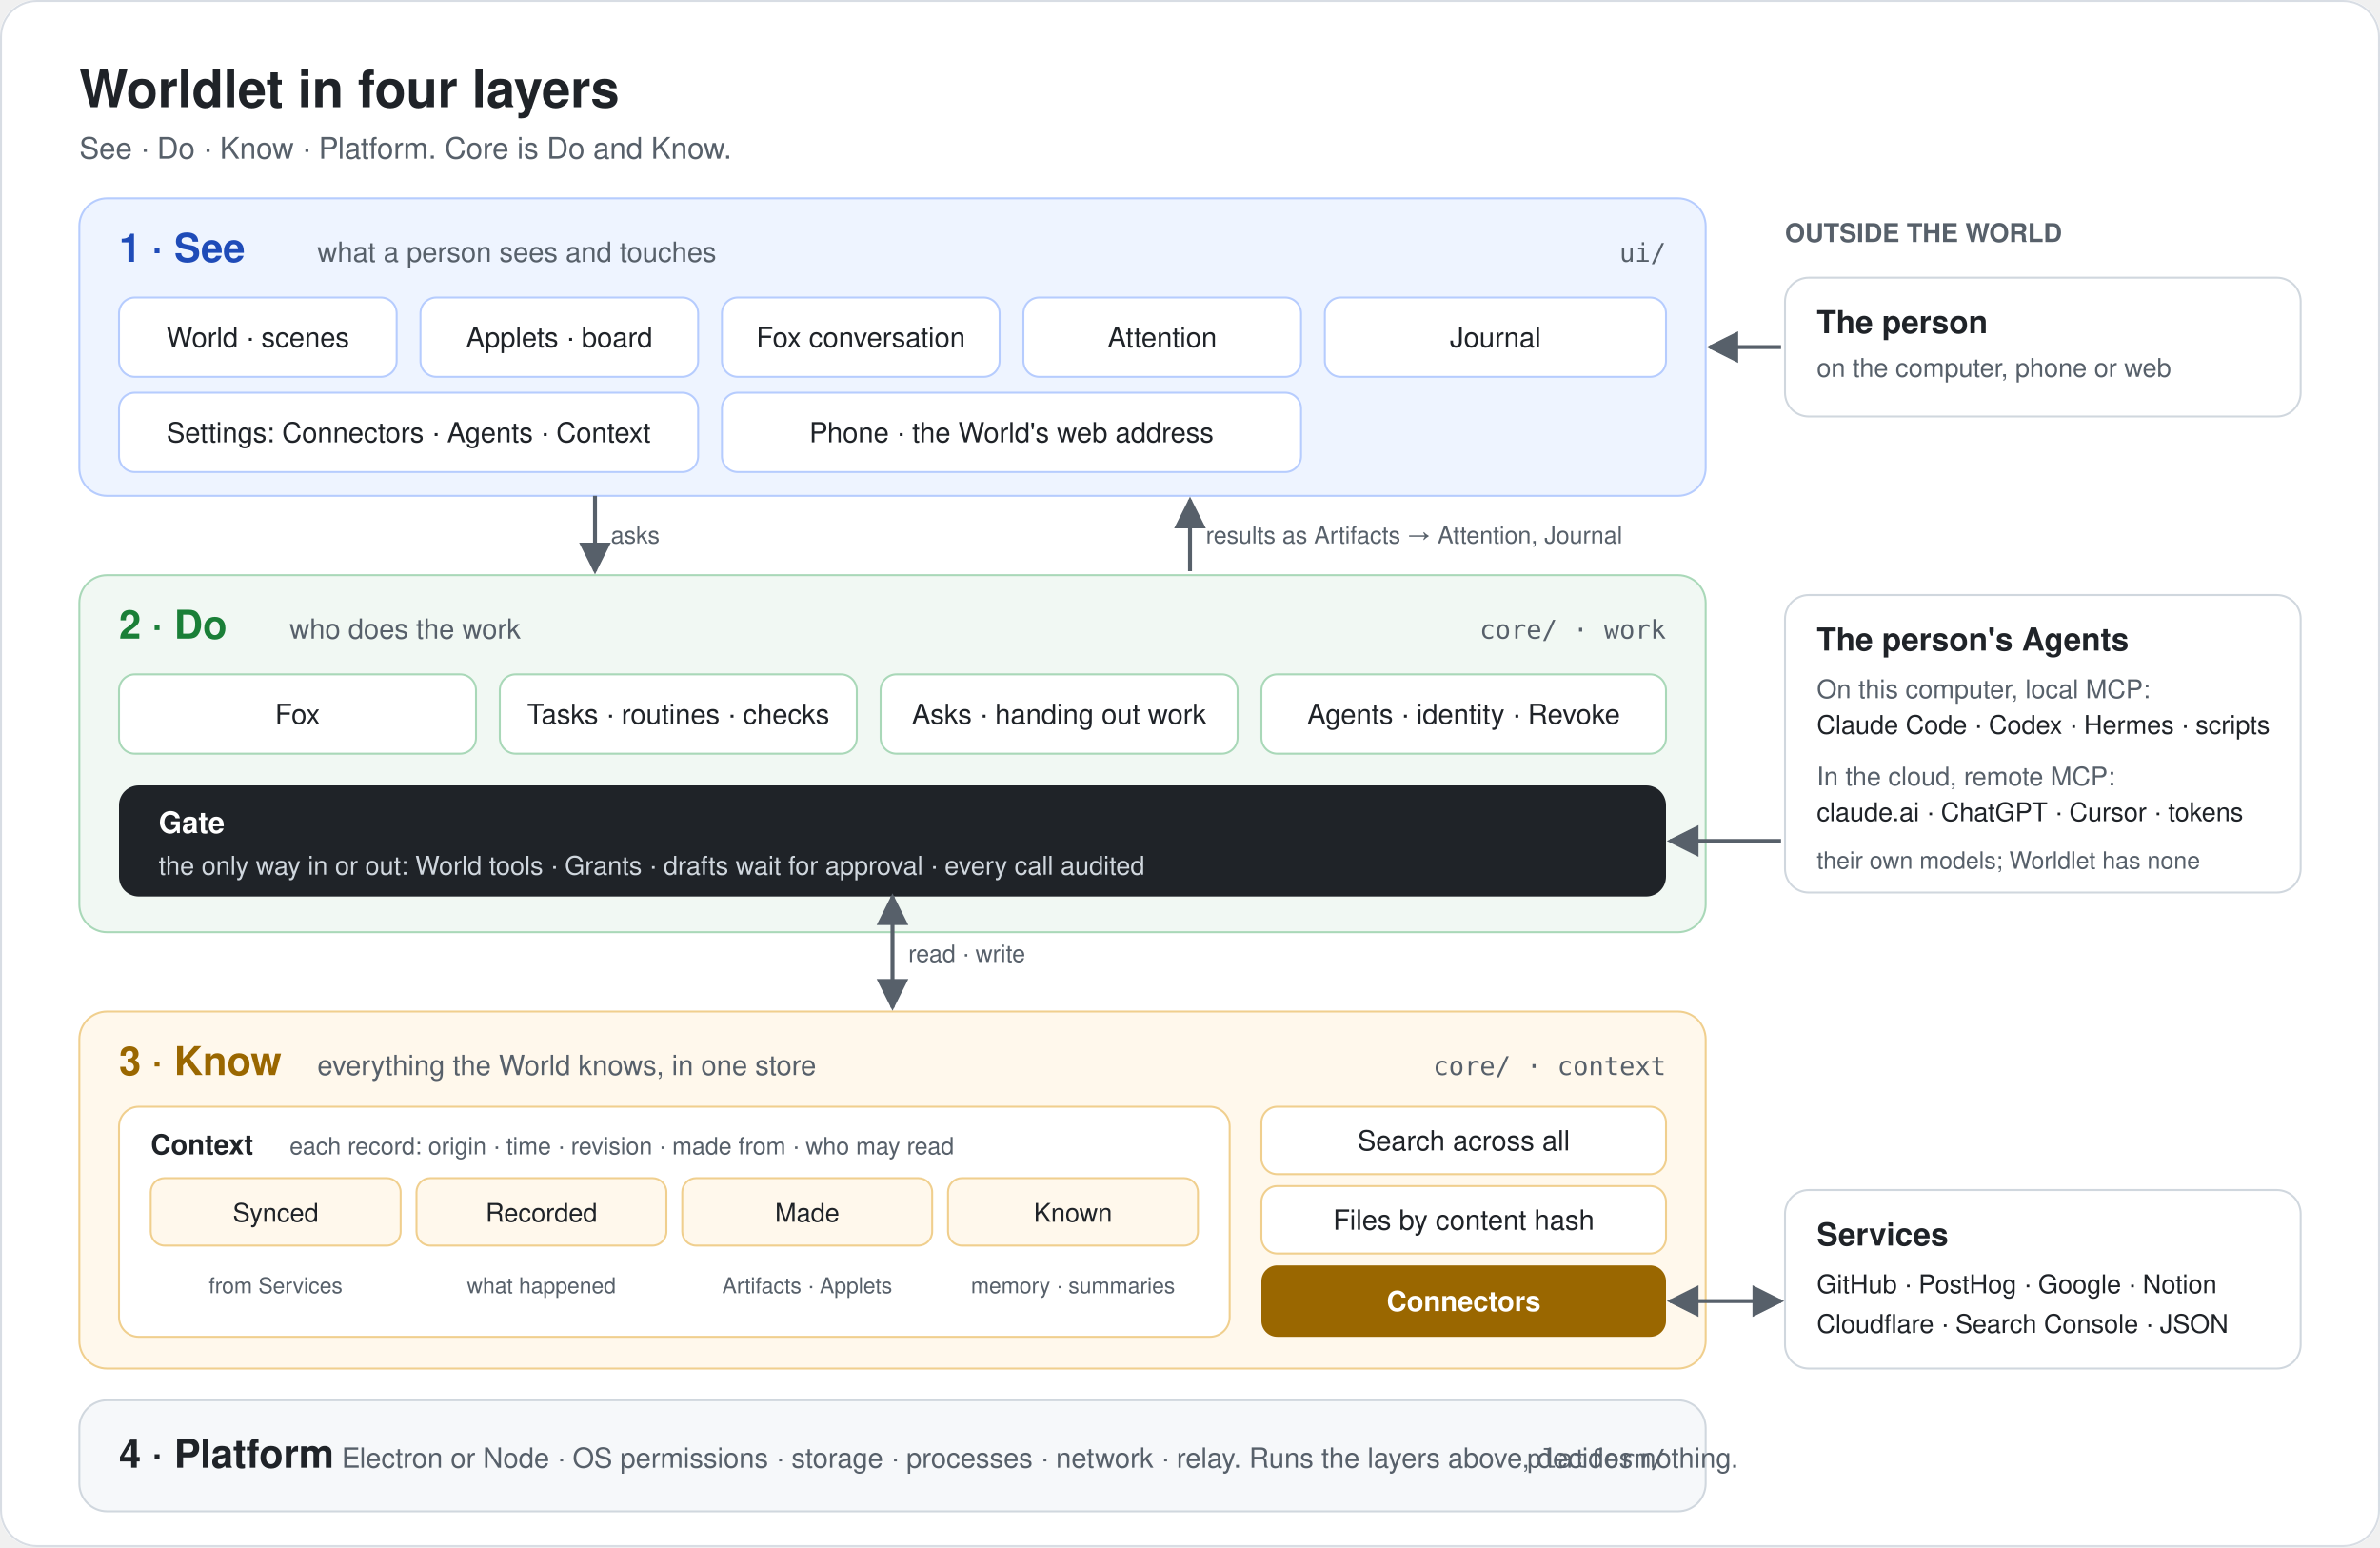
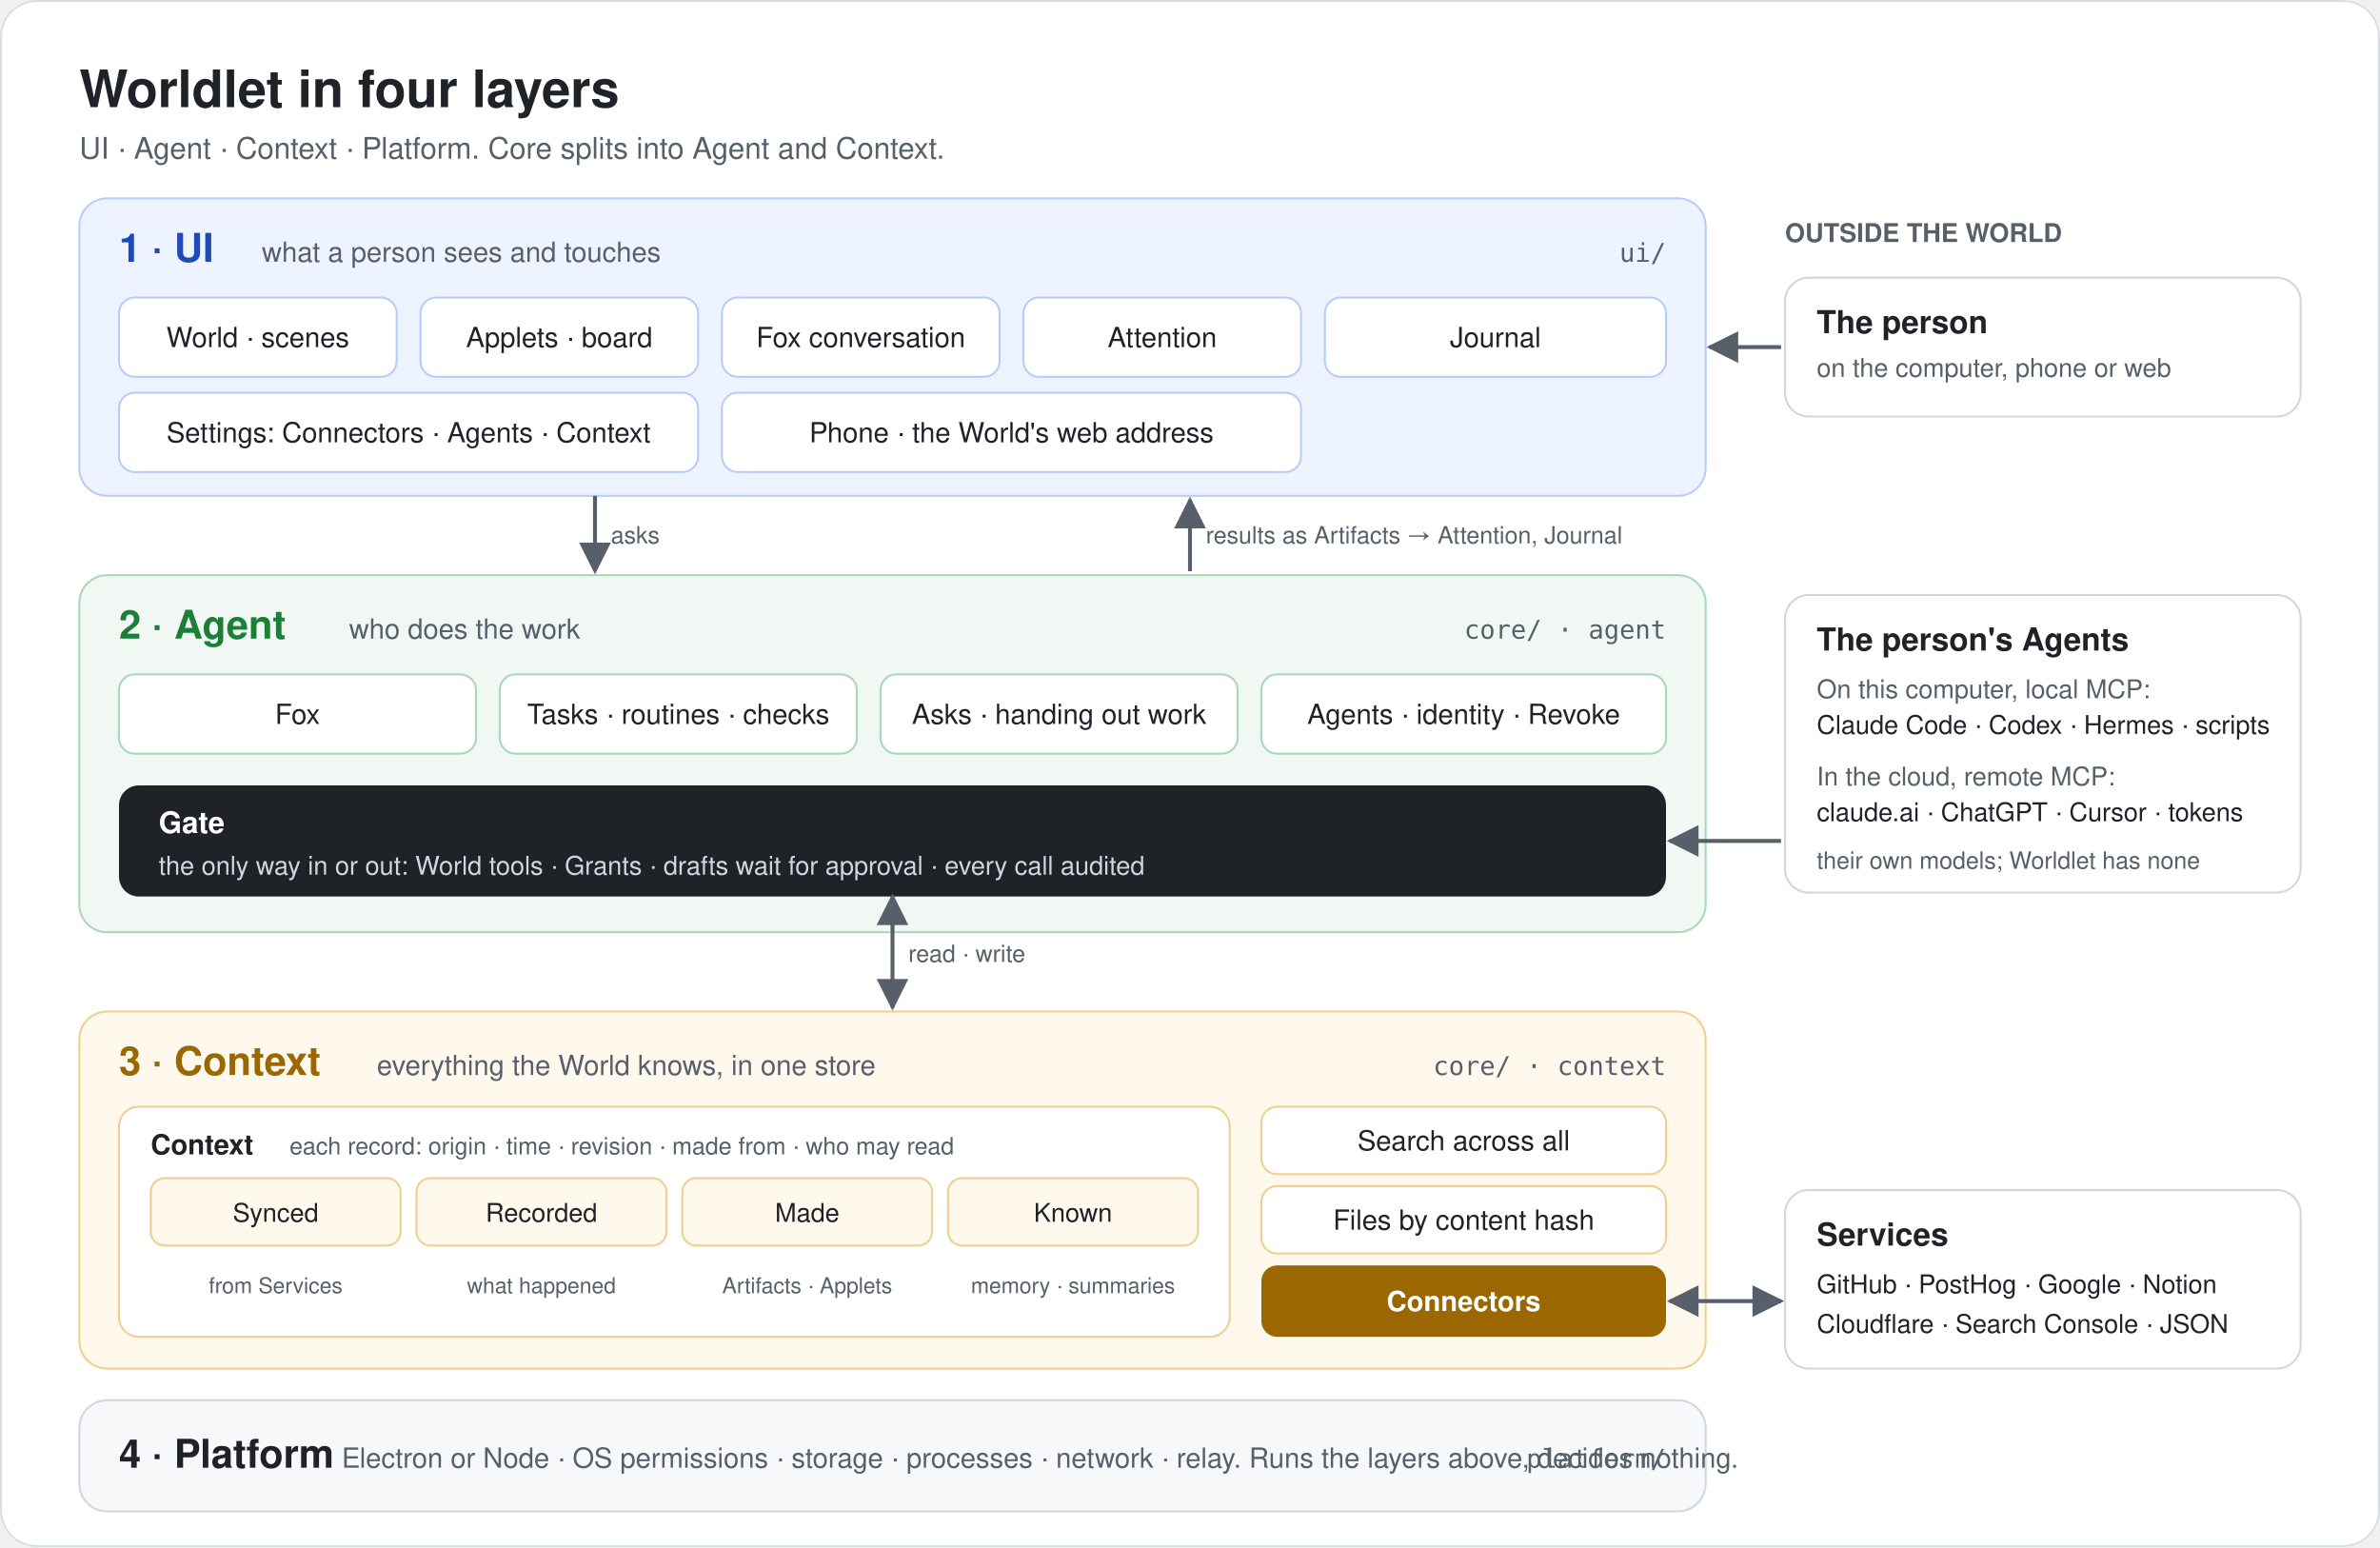
<svg xmlns="http://www.w3.org/2000/svg" width="1200" height="780" viewBox="0 0 1200 780" font-family="-apple-system, 'Segoe UI', Helvetica, Arial, sans-serif">
  <defs>
    <marker id="ar" viewBox="0 0 10 10" refX="9" refY="5" markerWidth="8" markerHeight="8" orient="auto-start-reverse">
      <path d="M0 0L10 5L0 10z" fill="#57606A" />
    </marker>
  </defs>
  <rect width="1200" height="780" rx="18" fill="#FFFFFF" />
  <rect x="0.5" y="0.5" width="1199" height="779" rx="18" fill="none" stroke="#D8DDE4" />
  <text x="40" y="54" font-size="26" font-weight="700" fill="#1F2328">Worldlet in four layers</text>
-   <text x="40" y="80" font-size="15" fill="#57606A">See · Do · Know · Platform. Core is Do and Know.</text>
+   <text x="40" y="80" font-size="15" fill="#57606A">UI · Agent · Context · Platform. Core splits into Agent and Context.</text>
  <rect x="40" y="100" width="820" height="150" rx="14" fill="#EEF4FF" stroke="#B6CCFE" />
-   <text x="60" y="132" font-size="20" font-weight="800" fill="#1F4BB8">1 · See</text>
-   <text x="160" y="132" font-size="14" fill="#57606A">what a person sees and touches</text>
+   <text x="60" y="132" font-size="20" font-weight="800" fill="#1F4BB8">1 · UI</text>
+   <text x="132" y="132" font-size="14" fill="#57606A">what a person sees and touches</text>
  <g font-size="14" fill="#1F2328" text-anchor="middle">
    <rect x="60" y="150" width="140" height="40" rx="8" fill="#FFFFFF" stroke="#B6CCFE" />
    <text x="130" y="175">World · scenes</text>
    <rect x="212" y="150" width="140" height="40" rx="8" fill="#FFFFFF" stroke="#B6CCFE" />
    <text x="282" y="175">Applets · board</text>
    <rect x="364" y="150" width="140" height="40" rx="8" fill="#FFFFFF" stroke="#B6CCFE" />
    <text x="434" y="175">Fox conversation</text>
    <rect x="516" y="150" width="140" height="40" rx="8" fill="#FFFFFF" stroke="#B6CCFE" />
    <text x="586" y="175">Attention</text>
    <rect x="668" y="150" width="172" height="40" rx="8" fill="#FFFFFF" stroke="#B6CCFE" />
    <text x="754" y="175">Journal</text>
    <rect x="60" y="198" width="292" height="40" rx="8" fill="#FFFFFF" stroke="#B6CCFE" />
    <text x="206" y="223">Settings: Connectors · Agents · Context</text>
    <rect x="364" y="198" width="292" height="40" rx="8" fill="#FFFFFF" stroke="#B6CCFE" />
    <text x="510" y="223">Phone · the World's web address</text>
  </g>
  <text x="840" y="132" font-size="13" font-family="ui-monospace, Menlo, monospace" fill="#57606A" text-anchor="end">ui/</text>
  <rect x="40" y="290" width="820" height="180" rx="14" fill="#F1F8F3" stroke="#A9D8B8" />
-   <text x="60" y="322" font-size="20" font-weight="800" fill="#1A7F37">2 · Do</text>
-   <text x="146" y="322" font-size="14" fill="#57606A">who does the work</text>
+   <text x="60" y="322" font-size="20" font-weight="800" fill="#1A7F37">2 · Agent</text>
+   <text x="176" y="322" font-size="14" fill="#57606A">who does the work</text>
  <g font-size="14" fill="#1F2328" text-anchor="middle">
    <rect x="60" y="340" width="180" height="40" rx="8" fill="#FFFFFF" stroke="#A9D8B8" />
    <text x="150" y="365">Fox</text>
    <rect x="252" y="340" width="180" height="40" rx="8" fill="#FFFFFF" stroke="#A9D8B8" />
    <text x="342" y="365">Tasks · routines · checks</text>
    <rect x="444" y="340" width="180" height="40" rx="8" fill="#FFFFFF" stroke="#A9D8B8" />
    <text x="534" y="365">Asks · handing out work</text>
    <rect x="636" y="340" width="204" height="40" rx="8" fill="#FFFFFF" stroke="#A9D8B8" />
    <text x="738" y="365">Agents · identity · Revoke</text>
  </g>
-   <text x="840" y="322" font-size="13" font-family="ui-monospace, Menlo, monospace" fill="#57606A" text-anchor="end">core/ · work</text>
+   <text x="840" y="322" font-size="13" font-family="ui-monospace, Menlo, monospace" fill="#57606A" text-anchor="end">core/ · agent</text>
  <rect x="60" y="396" width="780" height="56" rx="10" fill="#1F2328" />
  <text x="80" y="420" font-size="15" font-weight="800" fill="#FFFFFF">Gate</text>
  <text x="80" y="441" font-size="13" fill="#D0D7DE">the only way in or out: World tools · Grants · drafts wait for approval · every call audited</text>
  <rect x="40" y="510" width="820" height="180" rx="14" fill="#FFF8EC" stroke="#F0CF8E" />
-   <text x="60" y="542" font-size="20" font-weight="800" fill="#9A6700">3 · Know</text>
-   <text x="160" y="542" font-size="14" fill="#57606A">everything the World knows, in one store</text>
+   <text x="60" y="542" font-size="20" font-weight="800" fill="#9A6700">3 · Context</text>
+   <text x="190" y="542" font-size="14" fill="#57606A">everything the World knows, in one store</text>
  <text x="840" y="542" font-size="13" font-family="ui-monospace, Menlo, monospace" fill="#57606A" text-anchor="end">core/ · context</text>
  <rect x="60" y="558" width="560" height="116" rx="10" fill="#FFFFFF" stroke="#F0CF8E" />
  <text x="76" y="582" font-size="14" font-weight="700" fill="#1F2328">Context</text>
  <text x="146" y="582" font-size="12" fill="#57606A">each record: origin · time · revision · made from · who may read</text>
  <g font-size="13" fill="#1F2328" text-anchor="middle">
    <rect x="76" y="594" width="126" height="34" rx="7" fill="#FFF8EC" stroke="#F0CF8E" />
    <text x="139" y="616">Synced</text>
    <rect x="210" y="594" width="126" height="34" rx="7" fill="#FFF8EC" stroke="#F0CF8E" />
    <text x="273" y="616">Recorded</text>
    <rect x="344" y="594" width="126" height="34" rx="7" fill="#FFF8EC" stroke="#F0CF8E" />
    <text x="407" y="616">Made</text>
    <rect x="478" y="594" width="126" height="34" rx="7" fill="#FFF8EC" stroke="#F0CF8E" />
    <text x="541" y="616">Known</text>
    <text x="139" y="652" font-size="11" fill="#57606A">from Services</text>
    <text x="273" y="652" font-size="11" fill="#57606A">what happened</text>
    <text x="407" y="652" font-size="11" fill="#57606A">Artifacts · Applets</text>
    <text x="541" y="652" font-size="11" fill="#57606A">memory · summaries</text>
  </g>
  <g font-size="14" fill="#1F2328" text-anchor="middle">
    <rect x="636" y="558" width="204" height="34" rx="8" fill="#FFFFFF" stroke="#F0CF8E" />
    <text x="738" y="580">Search across all</text>
    <rect x="636" y="598" width="204" height="34" rx="8" fill="#FFFFFF" stroke="#F0CF8E" />
    <text x="738" y="620">Files by content hash</text>
    <rect x="636" y="638" width="204" height="36" rx="8" fill="#9A6700" />
    <text x="738" y="661" fill="#FFFFFF" font-weight="700">Connectors</text>
  </g>
  <rect x="40" y="706" width="820" height="56" rx="14" fill="#F6F8FA" stroke="#D0D7DE" />
  <text x="60" y="740" font-size="14" fill="#57606A">
    <tspan font-size="20" font-weight="800" fill="#1F2328">4 · Platform</tspan>   Electron or Node · OS permissions · storage · processes · network · relay. Runs the layers above, decides nothing.</text>
  <text x="840" y="740" font-size="13" font-family="ui-monospace, Menlo, monospace" fill="#57606A" text-anchor="end">platform/</text>
  <g stroke="#57606A" stroke-width="2" fill="none">
    <line x1="300" y1="250" x2="300" y2="288" marker-end="url(#ar)" />
    <line x1="600" y1="288" x2="600" y2="252" marker-end="url(#ar)" />
    <line x1="450" y1="452" x2="450" y2="508" marker-start="url(#ar)" marker-end="url(#ar)" />
  </g>
  <g font-size="12" fill="#57606A">
    <text x="308" y="274">asks</text>
    <text x="608" y="274">results as Artifacts → Attention, Journal</text>
    <text x="458" y="485">read · write</text>
  </g>
  <text x="900" y="122" font-size="13" font-weight="700" fill="#57606A">OUTSIDE THE WORLD</text>
  <rect x="900" y="140" width="260" height="70" rx="12" fill="#FFFFFF" stroke="#D0D7DE" />
  <text x="916" y="168" font-size="16" font-weight="700" fill="#1F2328">The person</text>
  <text x="916" y="190" font-size="13" fill="#57606A">on the computer, phone or web</text>
  <line x1="898" y1="175" x2="862" y2="175" stroke="#57606A" stroke-width="2" marker-end="url(#ar)" />
  <rect x="900" y="300" width="260" height="150" rx="12" fill="#FFFFFF" stroke="#D0D7DE" />
  <text x="916" y="328" font-size="16" font-weight="700" fill="#1F2328">The person's Agents</text>
  <text x="916" y="352" font-size="13" fill="#57606A">On this computer, local MCP:</text>
  <text x="916" y="370" font-size="13" fill="#1F2328">Claude Code · Codex · Hermes · scripts</text>
  <text x="916" y="396" font-size="13" fill="#57606A">In the cloud, remote MCP:</text>
  <text x="916" y="414" font-size="13" fill="#1F2328">claude.ai · ChatGPT · Cursor · tokens</text>
  <text x="916" y="438" font-size="12" fill="#57606A">their own models; Worldlet has none</text>
  <line x1="898" y1="424" x2="842" y2="424" stroke="#57606A" stroke-width="2" marker-end="url(#ar)" />
  <rect x="900" y="600" width="260" height="90" rx="12" fill="#FFFFFF" stroke="#D0D7DE" />
  <text x="916" y="628" font-size="16" font-weight="700" fill="#1F2328">Services</text>
  <text x="916" y="652" font-size="13" fill="#1F2328">GitHub · PostHog · Google · Notion</text>
  <text x="916" y="672" font-size="13" fill="#1F2328">Cloudflare · Search Console · JSON</text>
  <line x1="898" y1="656" x2="842" y2="656" stroke="#57606A" stroke-width="2" marker-start="url(#ar)" marker-end="url(#ar)" />
</svg>
